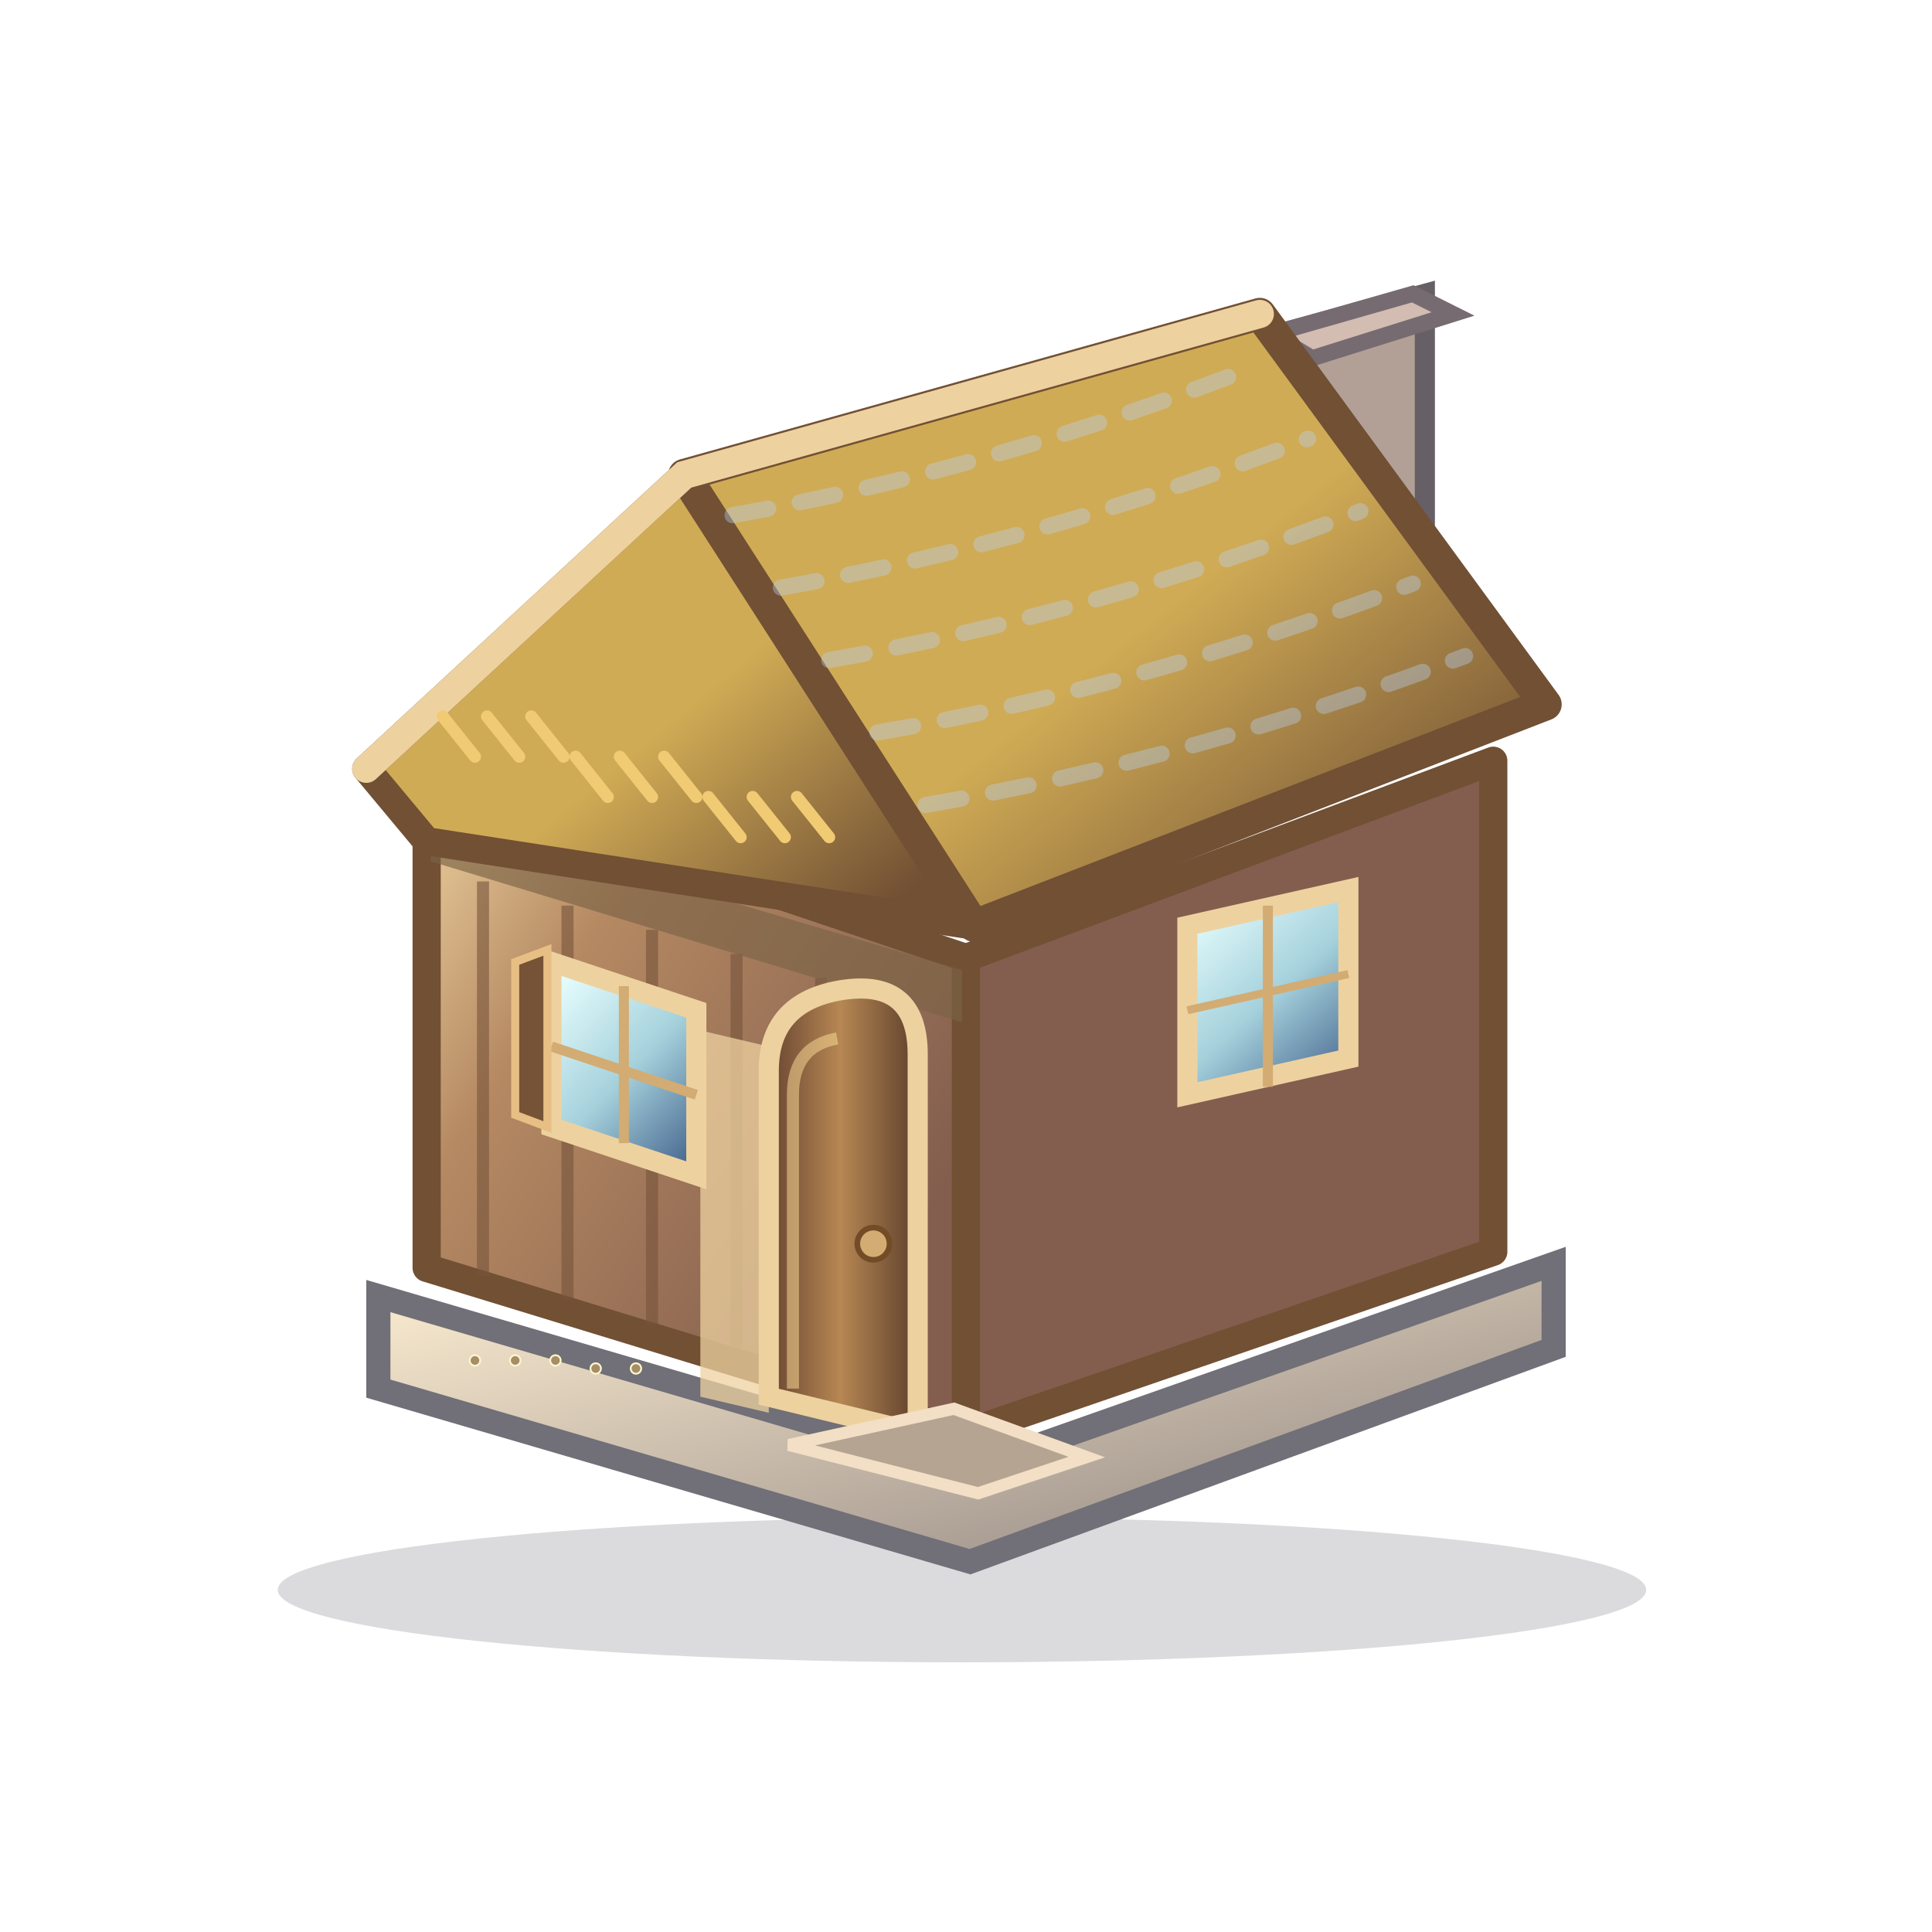
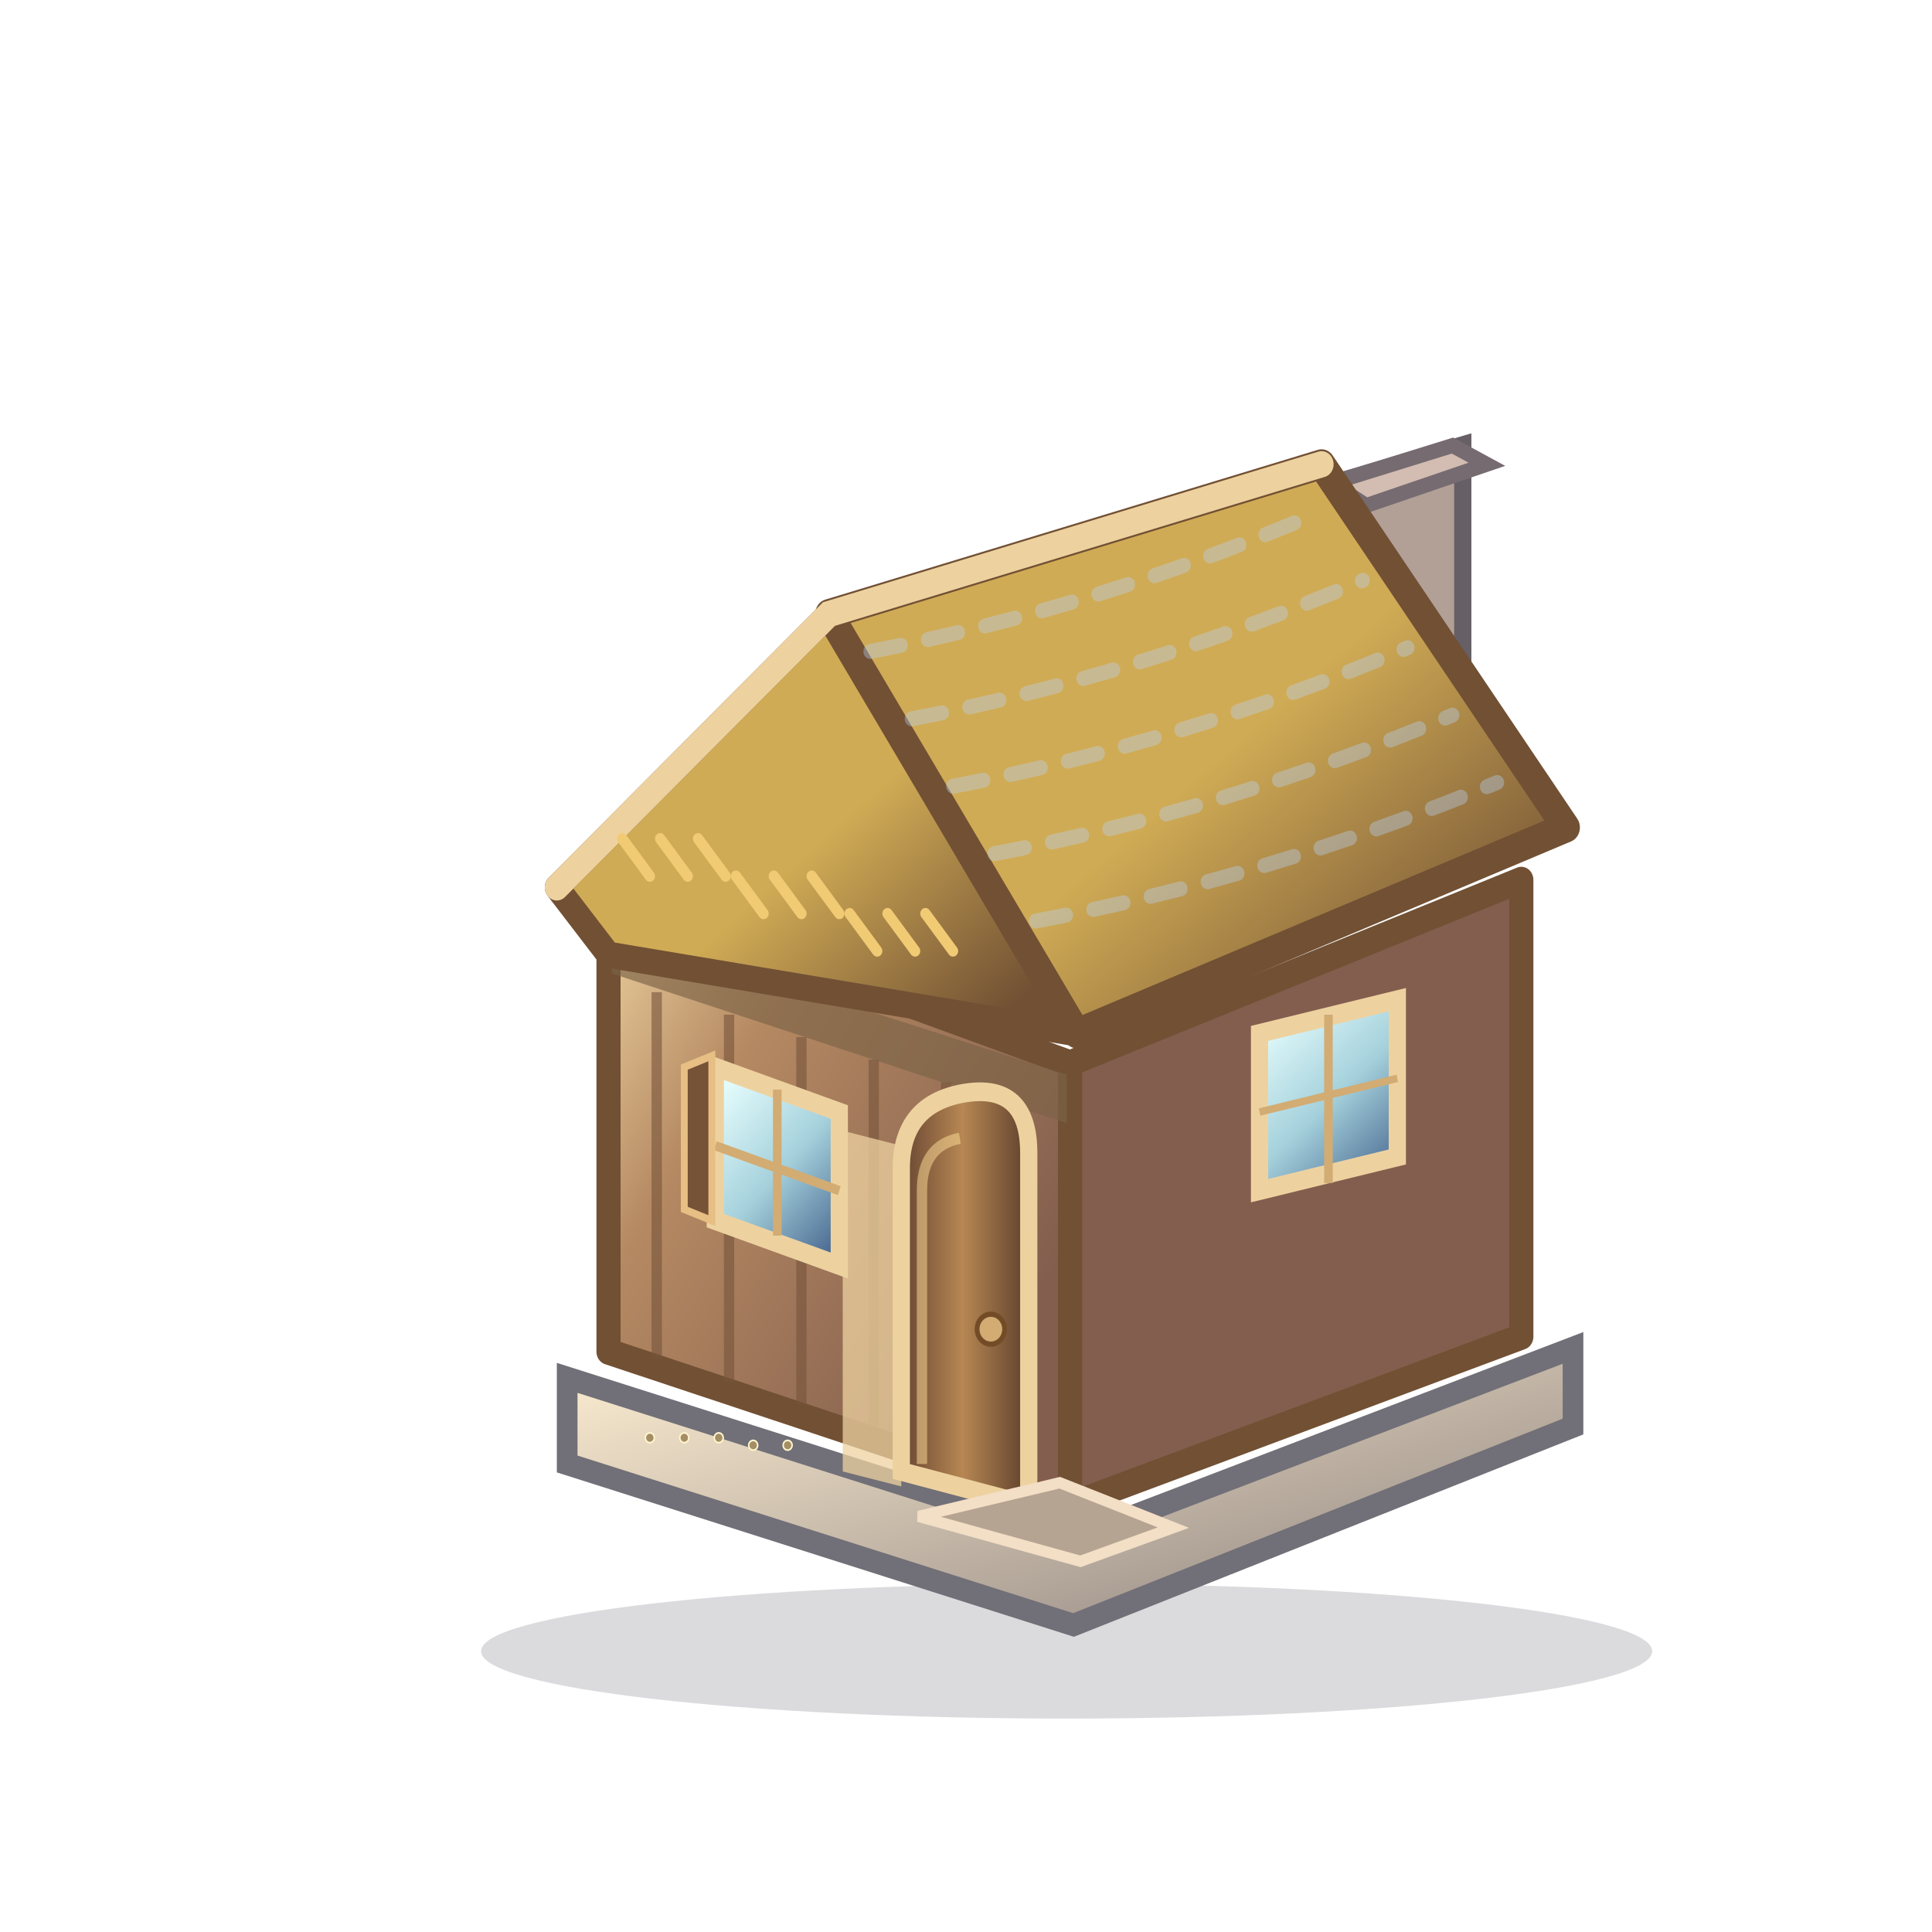
- <svg xmlns="http://www.w3.org/2000/svg" width="512" height="512" viewBox="0 0 480 460" fill="none" role="img" aria-label="Embryon house level 5">
+ <svg xmlns="http://www.w3.org/2000/svg" width="512" height="512" viewBox="0 -56 480 516" fill="none" role="img" aria-label="Embryon house level 5">
  <defs>
    <linearGradient id="wall" x1="0" x2=".9" y1="0" y2=".7">
      <stop stop-color="#edd2a0" />
      <stop offset=".34" stop-color="#b58962" />
      <stop offset="1" stop-color="#835e4e" />
    </linearGradient>
    <linearGradient id="roof" x1=".1" x2="1" y1="0" y2=".8">
      <stop stop-color="#d0ab55" />
      <stop offset=".55" stop-color="#d0ab55" />
      <stop offset="1" stop-color="#715034" />
    </linearGradient>
    <linearGradient id="glass" x1=".2" x2=".9" y1="0" y2="1">
      <stop stop-color="#e4fcfc" />
      <stop offset=".5" stop-color="#a5d1dc" />
      <stop offset="1" stop-color="#46658e" />
    </linearGradient>
    <linearGradient id="door" x1="0" x2="1">
      <stop stop-color="#684532" />
      <stop offset=".48" stop-color="#b78753" />
      <stop offset="1" stop-color="#5e402d" />
    </linearGradient>
    <linearGradient id="stone" x1="0" x2="1" y1="0" y2="1">
      <stop stop-color="#fff0d3" />
      <stop offset="1" stop-color="#8c817e" />
    </linearGradient>
    <filter id="glow">
      <feGaussianBlur stdDeviation="3" />
    </filter>
  </defs>
-   <ellipse cx="239" cy="385" rx="170" ry="18" fill="#1a1a2b" opacity=".16" />
-   <path d="M94 312 241 355 386 304 386 325 241 378 94 335Z" fill="url(#stone)" stroke="#716f77" stroke-width="6" />
-   <path d="M106 183 240 228 240 346 106 305Z" fill="url(#wall)" stroke="#715034" stroke-width="7" stroke-linejoin="round" />
-   <path d="M240 228 371 179 371 301 240 346Z" fill="#835e4e" stroke="#715034" stroke-width="7" stroke-linejoin="round" />
-   <path d="M120 209v98" stroke="#76533b" stroke-width="3" opacity=".6" />
-   <path d="M141 215v98" stroke="#76533b" stroke-width="3" opacity=".6" />
-   <path d="M162 221v98" stroke="#76533b" stroke-width="3" opacity=".6" />
-   <path d="M183 227v98" stroke="#76533b" stroke-width="3" opacity=".6" />
-   <path d="M204 233v98" stroke="#76533b" stroke-width="3" opacity=".6" />
-   <path d="M225 239v98" stroke="#76533b" stroke-width="3" opacity=".6" />
-   <path d="M107 192 239 231 239 244 107 204Z" fill="#7b6345" opacity=".65" />
-   <path d="M191 337v-81q0-17 18-20 19-3 19 16v94Z" fill="url(#door)" stroke="#edd2a0" stroke-width="5" />
-   <path d="M197 335v-73q0-12 11-14" stroke="#ffdf9a" stroke-width="3" opacity=".5" />
-   <circle cx="217" cy="299" r="4" fill="#d2ac73" stroke="#734c27" stroke-width="1.4" />
-   <path d="M196 349 243 361 270 352 237 340Z" fill="#b6a492" stroke="#f3dec6" stroke-width="3" />
-   <g>
-     <path d="M295 220 l40 -9 v42 l-40 9 Z" fill="url(#glass)" stroke="#edd2a0" stroke-width="5" />
-     <path d="M315 215v45" stroke="#d2ac73" stroke-width="2.5" />
-     <path d="M295 241l40 -9" stroke="#d2ac73" stroke-width="2" />
+   <g transform="translate(47 0) scale(.92 1)">
+     <ellipse cx="239" cy="385" rx="170" ry="18" fill="#1a1a2b" opacity=".16" />
+     <path d="M94 312 241 355 386 304 386 325 241 378 94 335Z" fill="url(#stone)" stroke="#716f77" stroke-width="6" />
+     <path d="M106 183 240 228 240 346 106 305Z" fill="url(#wall)" stroke="#715034" stroke-width="7" stroke-linejoin="round" />
+     <path d="M240 228 371 179 371 301 240 346Z" fill="#835e4e" stroke="#715034" stroke-width="7" stroke-linejoin="round" />
+     <path d="M120 209v98" stroke="#76533b" stroke-width="3" opacity=".6" />
+     <path d="M141 215v98" stroke="#76533b" stroke-width="3" opacity=".6" />
+     <path d="M162 221v98" stroke="#76533b" stroke-width="3" opacity=".6" />
+     <path d="M183 227v98" stroke="#76533b" stroke-width="3" opacity=".6" />
+     <path d="M204 233v98" stroke="#76533b" stroke-width="3" opacity=".6" />
+     <path d="M225 239v98" stroke="#76533b" stroke-width="3" opacity=".6" />
+     <path d="M107 192 239 231 239 244 107 204Z" fill="#7b6345" opacity=".65" />
+     <path d="M191 337v-81q0-17 18-20 19-3 19 16v94Z" fill="url(#door)" stroke="#edd2a0" stroke-width="5" />
+     <path d="M197 335v-73q0-12 11-14" stroke="#ffdf9a" stroke-width="3" opacity=".5" />
+     <circle cx="217" cy="299" r="4" fill="#d2ac73" stroke="#734c27" stroke-width="1.4" />
+     <path d="M196 349 243 361 270 352 237 340Z" fill="#b6a492" stroke="#f3dec6" stroke-width="3" />
+     <g>
+       <path d="M295 220 l40 -9 v42 l-40 9 Z" fill="url(#glass)" stroke="#edd2a0" stroke-width="5" />
+       <path d="M315 215v45" stroke="#d2ac73" stroke-width="2.5" />
+       <path d="M295 241l40 -9" stroke="#d2ac73" stroke-width="2" />
+     </g>
+     <path d="M137 229 173 241 173 282 137 270Z" fill="url(#glass)" stroke="#edd2a0" stroke-width="5" />
+     <path d="M155 235v39M137 250l36 12" stroke="#d2ac73" stroke-width="2.5" />
+     <path d="M128 229l8-3v44l-8-3Z" fill="#765237" stroke="#e7be83" stroke-width="2" />
+     <path d="M174 246 191 250v91l-17-4Z" fill="#edd2a0" opacity=".75" />
+     <path d="M321 114v-42l33-9v66Z" fill="#b2a097" stroke="#675f66" stroke-width="5" />
+     <path d="M316 73l35-10 10 5-35 11Z" fill="#d3bcb1" stroke="#766b70" stroke-width="4" />
+     <path d="M91 181 170 108 242 220 106 199Z" fill="url(#roof)" stroke="#715034" stroke-width="7" stroke-linejoin="round" />
+     <path d="M170 108 313 68 384 165 242 220Z" fill="url(#roof)" stroke="#715034" stroke-width="8" stroke-linejoin="round" />
+     <path d="M91 181 170 108 313 68" stroke="#edd2a0" stroke-width="7" stroke-linecap="round" />
+     <path d="M182 118 Q247 106.5 312 81" stroke="#b7d7ff" stroke-opacity="0.36" stroke-width="4" stroke-linecap="round" stroke-dasharray="9 8" />
+     <path d="M194 136 Q259.5 124.5 325 99" stroke="#b7d7ff" stroke-opacity="0.36" stroke-width="4" stroke-linecap="round" stroke-dasharray="9 8" />
+     <path d="M206 154 Q272 142.5 338 117" stroke="#b7d7ff" stroke-opacity="0.36" stroke-width="4" stroke-linecap="round" stroke-dasharray="9 8" />
+     <path d="M218 172 Q284.5 160.5 351 135" stroke="#b7d7ff" stroke-opacity="0.36" stroke-width="4" stroke-linecap="round" stroke-dasharray="9 8" />
+     <path d="M230 190 Q297 178.5 364 153" stroke="#b7d7ff" stroke-opacity="0.36" stroke-width="4" stroke-linecap="round" stroke-dasharray="9 8" />
+     <path d="M110 168l8 10" stroke="#f1ca74" stroke-width="3" stroke-linecap="round" />
+     <path d="M121 168l8 10" stroke="#f1ca74" stroke-width="3" stroke-linecap="round" />
+     <path d="M132 168l8 10" stroke="#f1ca74" stroke-width="3" stroke-linecap="round" />
+     <path d="M143 178l8 10" stroke="#f1ca74" stroke-width="3" stroke-linecap="round" />
+     <path d="M154 178l8 10" stroke="#f1ca74" stroke-width="3" stroke-linecap="round" />
+     <path d="M165 178l8 10" stroke="#f1ca74" stroke-width="3" stroke-linecap="round" />
+     <path d="M176 188l8 10" stroke="#f1ca74" stroke-width="3" stroke-linecap="round" />
+     <path d="M187 188l8 10" stroke="#f1ca74" stroke-width="3" stroke-linecap="round" />
+     <path d="M198 188l8 10" stroke="#f1ca74" stroke-width="3" stroke-linecap="round" />
+     <circle cx="118" cy="328" r="1.3" fill="#a58d66" stroke="#fff5ce" stroke-width=".45" />
+     <circle cx="128" cy="328" r="1.3" fill="#a58d66" stroke="#fff5ce" stroke-width=".45" />
+     <circle cx="138" cy="328" r="1.3" fill="#a58d66" stroke="#fff5ce" stroke-width=".45" />
+     <circle cx="148" cy="330" r="1.3" fill="#a58d66" stroke="#fff5ce" stroke-width=".45" />
+     <circle cx="158" cy="330" r="1.3" fill="#a58d66" stroke="#fff5ce" stroke-width=".45" />
  </g>
-   <path d="M137 229 173 241 173 282 137 270Z" fill="url(#glass)" stroke="#edd2a0" stroke-width="5" />
-   <path d="M155 235v39M137 250l36 12" stroke="#d2ac73" stroke-width="2.5" />
-   <path d="M128 229l8-3v44l-8-3Z" fill="#765237" stroke="#e7be83" stroke-width="2" />
-   <path d="M174 246 191 250v91l-17-4Z" fill="#edd2a0" opacity=".75" />
-   <path d="M321 114v-42l33-9v66Z" fill="#b2a097" stroke="#675f66" stroke-width="5" />
-   <path d="M316 73l35-10 10 5-35 11Z" fill="#d3bcb1" stroke="#766b70" stroke-width="4" />
-   <path d="M91 181 170 108 242 220 106 199Z" fill="url(#roof)" stroke="#715034" stroke-width="7" stroke-linejoin="round" />
-   <path d="M170 108 313 68 384 165 242 220Z" fill="url(#roof)" stroke="#715034" stroke-width="8" stroke-linejoin="round" />
-   <path d="M91 181 170 108 313 68" stroke="#edd2a0" stroke-width="7" stroke-linecap="round" />
-   <path d="M182 118 Q247 106.5 312 81" stroke="#b7d7ff" stroke-opacity="0.36" stroke-width="4" stroke-linecap="round" stroke-dasharray="9 8" />
-   <path d="M194 136 Q259.5 124.5 325 99" stroke="#b7d7ff" stroke-opacity="0.36" stroke-width="4" stroke-linecap="round" stroke-dasharray="9 8" />
-   <path d="M206 154 Q272 142.5 338 117" stroke="#b7d7ff" stroke-opacity="0.36" stroke-width="4" stroke-linecap="round" stroke-dasharray="9 8" />
-   <path d="M218 172 Q284.5 160.5 351 135" stroke="#b7d7ff" stroke-opacity="0.36" stroke-width="4" stroke-linecap="round" stroke-dasharray="9 8" />
-   <path d="M230 190 Q297 178.5 364 153" stroke="#b7d7ff" stroke-opacity="0.36" stroke-width="4" stroke-linecap="round" stroke-dasharray="9 8" />
-   <path d="M110 168l8 10" stroke="#f1ca74" stroke-width="3" stroke-linecap="round" />
-   <path d="M121 168l8 10" stroke="#f1ca74" stroke-width="3" stroke-linecap="round" />
-   <path d="M132 168l8 10" stroke="#f1ca74" stroke-width="3" stroke-linecap="round" />
-   <path d="M143 178l8 10" stroke="#f1ca74" stroke-width="3" stroke-linecap="round" />
-   <path d="M154 178l8 10" stroke="#f1ca74" stroke-width="3" stroke-linecap="round" />
-   <path d="M165 178l8 10" stroke="#f1ca74" stroke-width="3" stroke-linecap="round" />
-   <path d="M176 188l8 10" stroke="#f1ca74" stroke-width="3" stroke-linecap="round" />
-   <path d="M187 188l8 10" stroke="#f1ca74" stroke-width="3" stroke-linecap="round" />
-   <path d="M198 188l8 10" stroke="#f1ca74" stroke-width="3" stroke-linecap="round" />
-   <circle cx="118" cy="328" r="1.3" fill="#a58d66" stroke="#fff5ce" stroke-width=".45" />
-   <circle cx="128" cy="328" r="1.3" fill="#a58d66" stroke="#fff5ce" stroke-width=".45" />
-   <circle cx="138" cy="328" r="1.3" fill="#a58d66" stroke="#fff5ce" stroke-width=".45" />
-   <circle cx="148" cy="330" r="1.3" fill="#a58d66" stroke="#fff5ce" stroke-width=".45" />
-   <circle cx="158" cy="330" r="1.3" fill="#a58d66" stroke="#fff5ce" stroke-width=".45" />
</svg>
